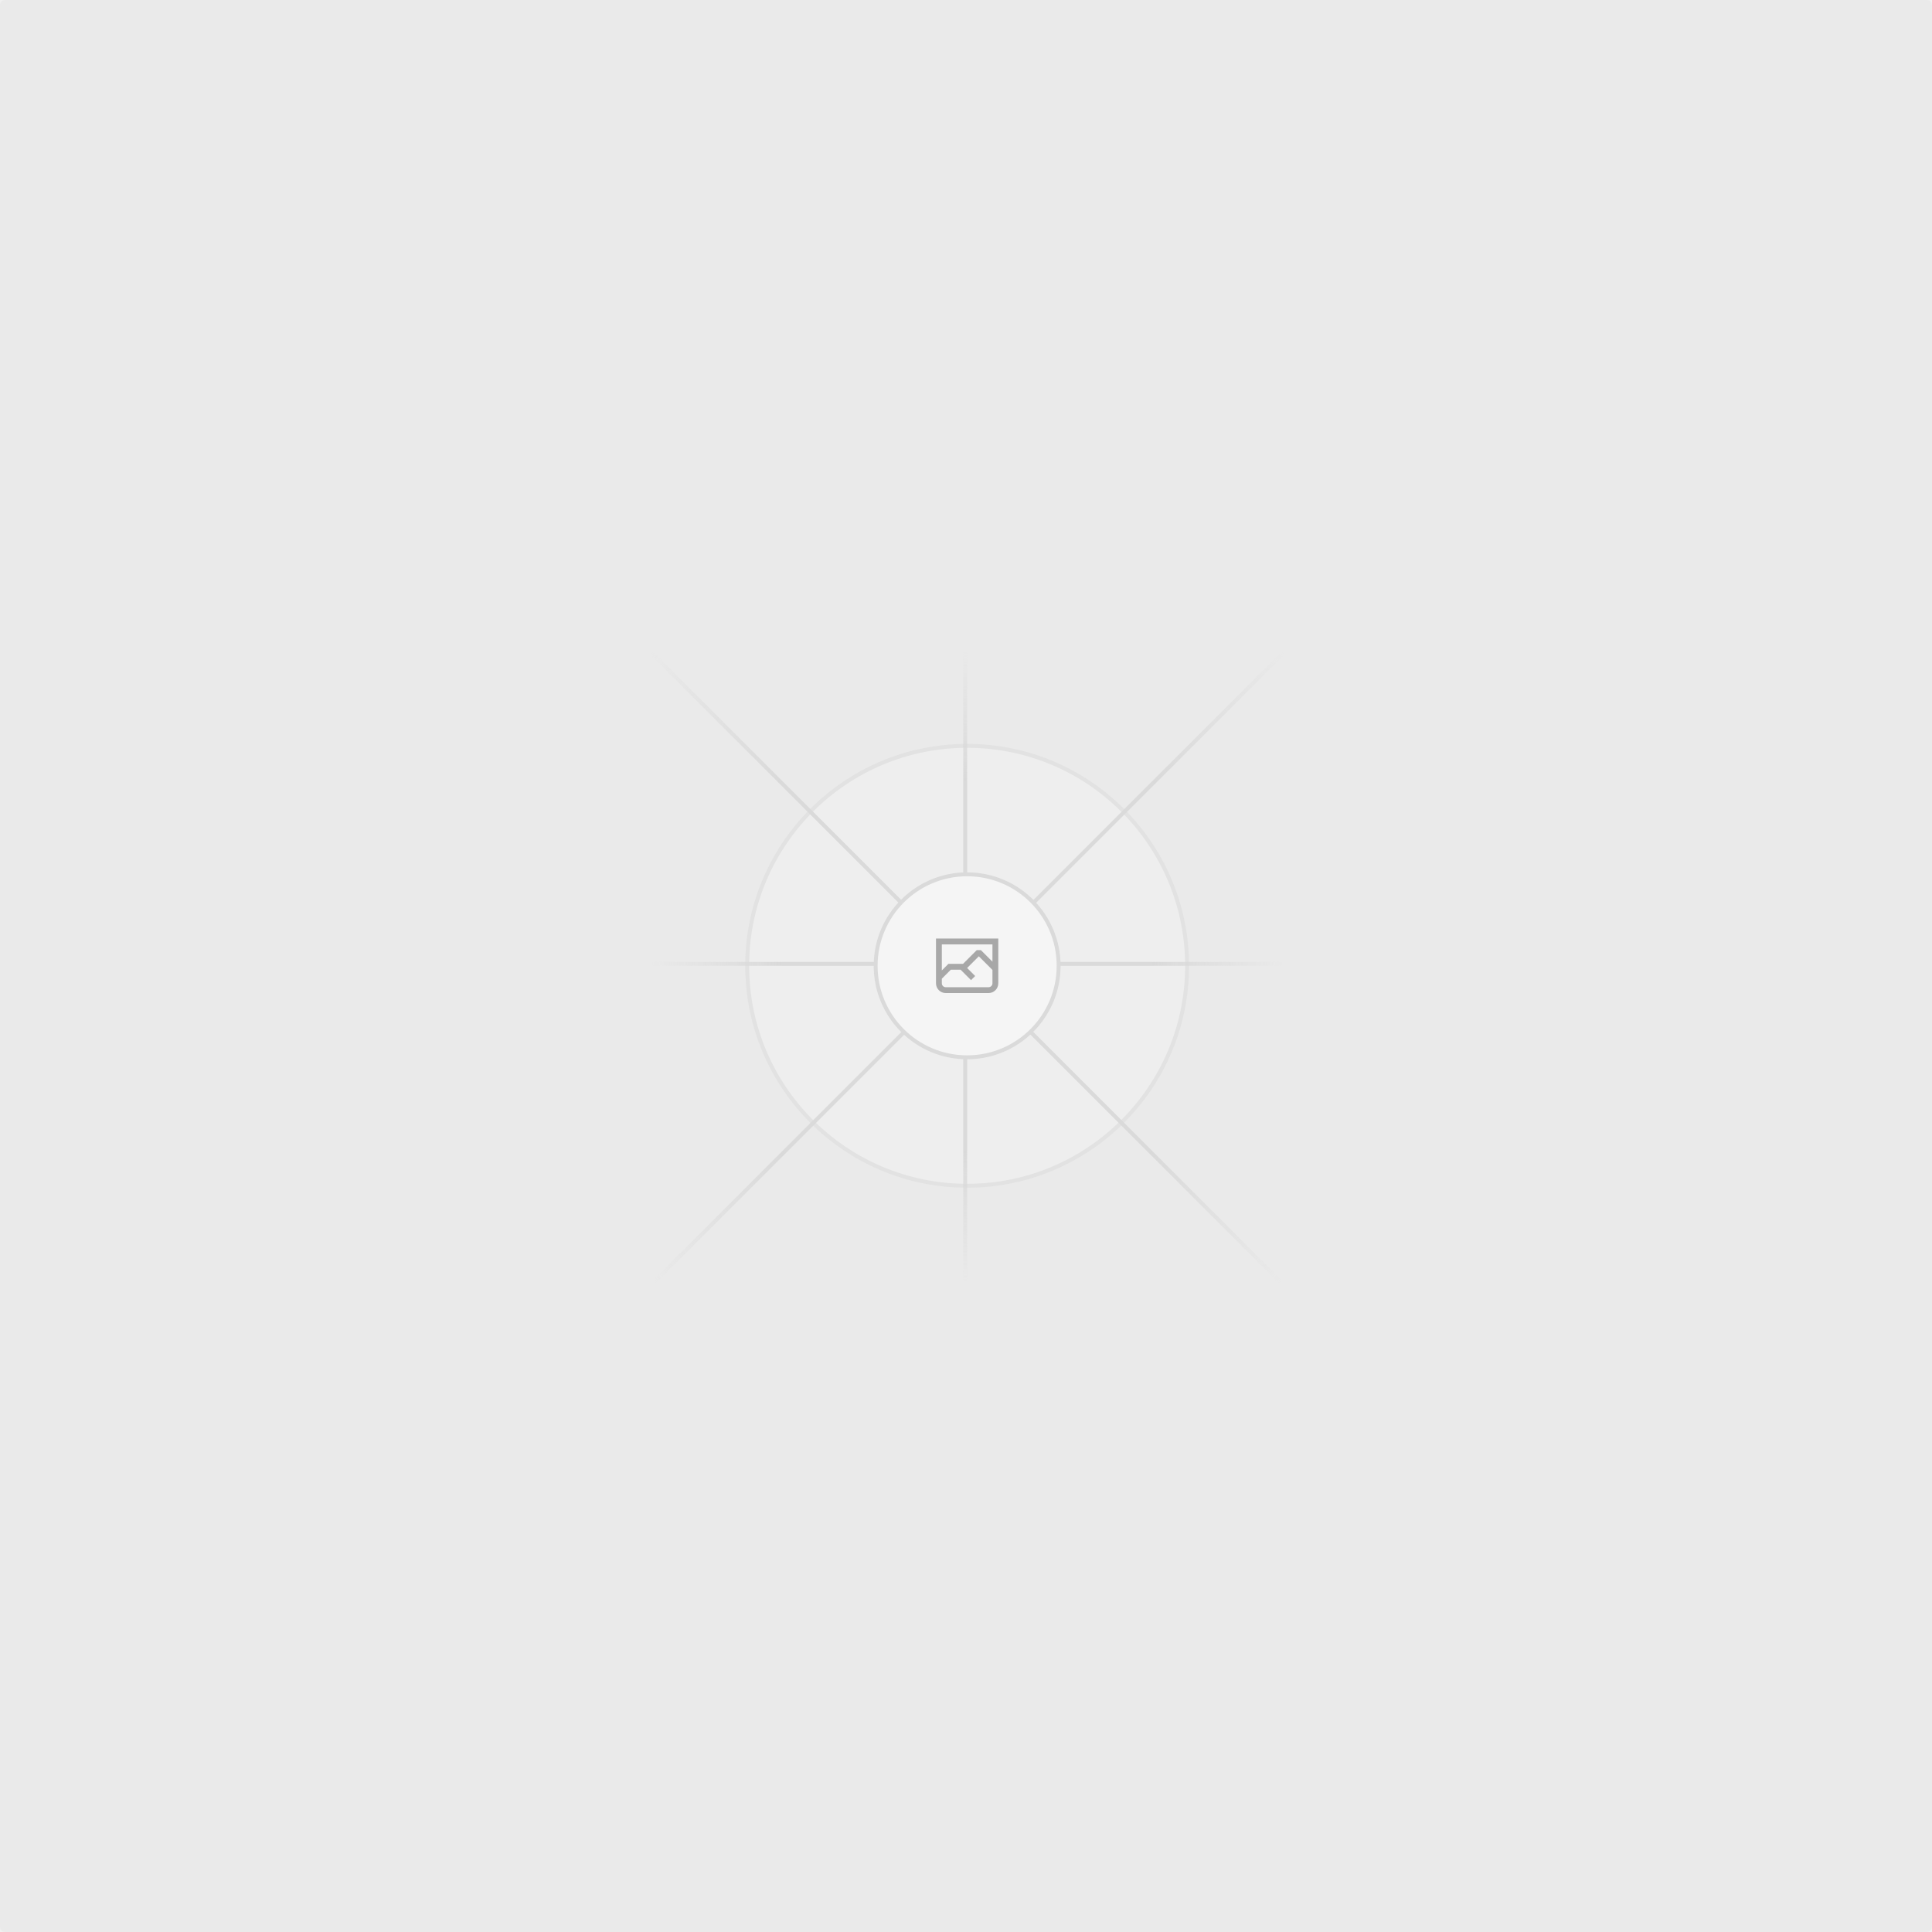
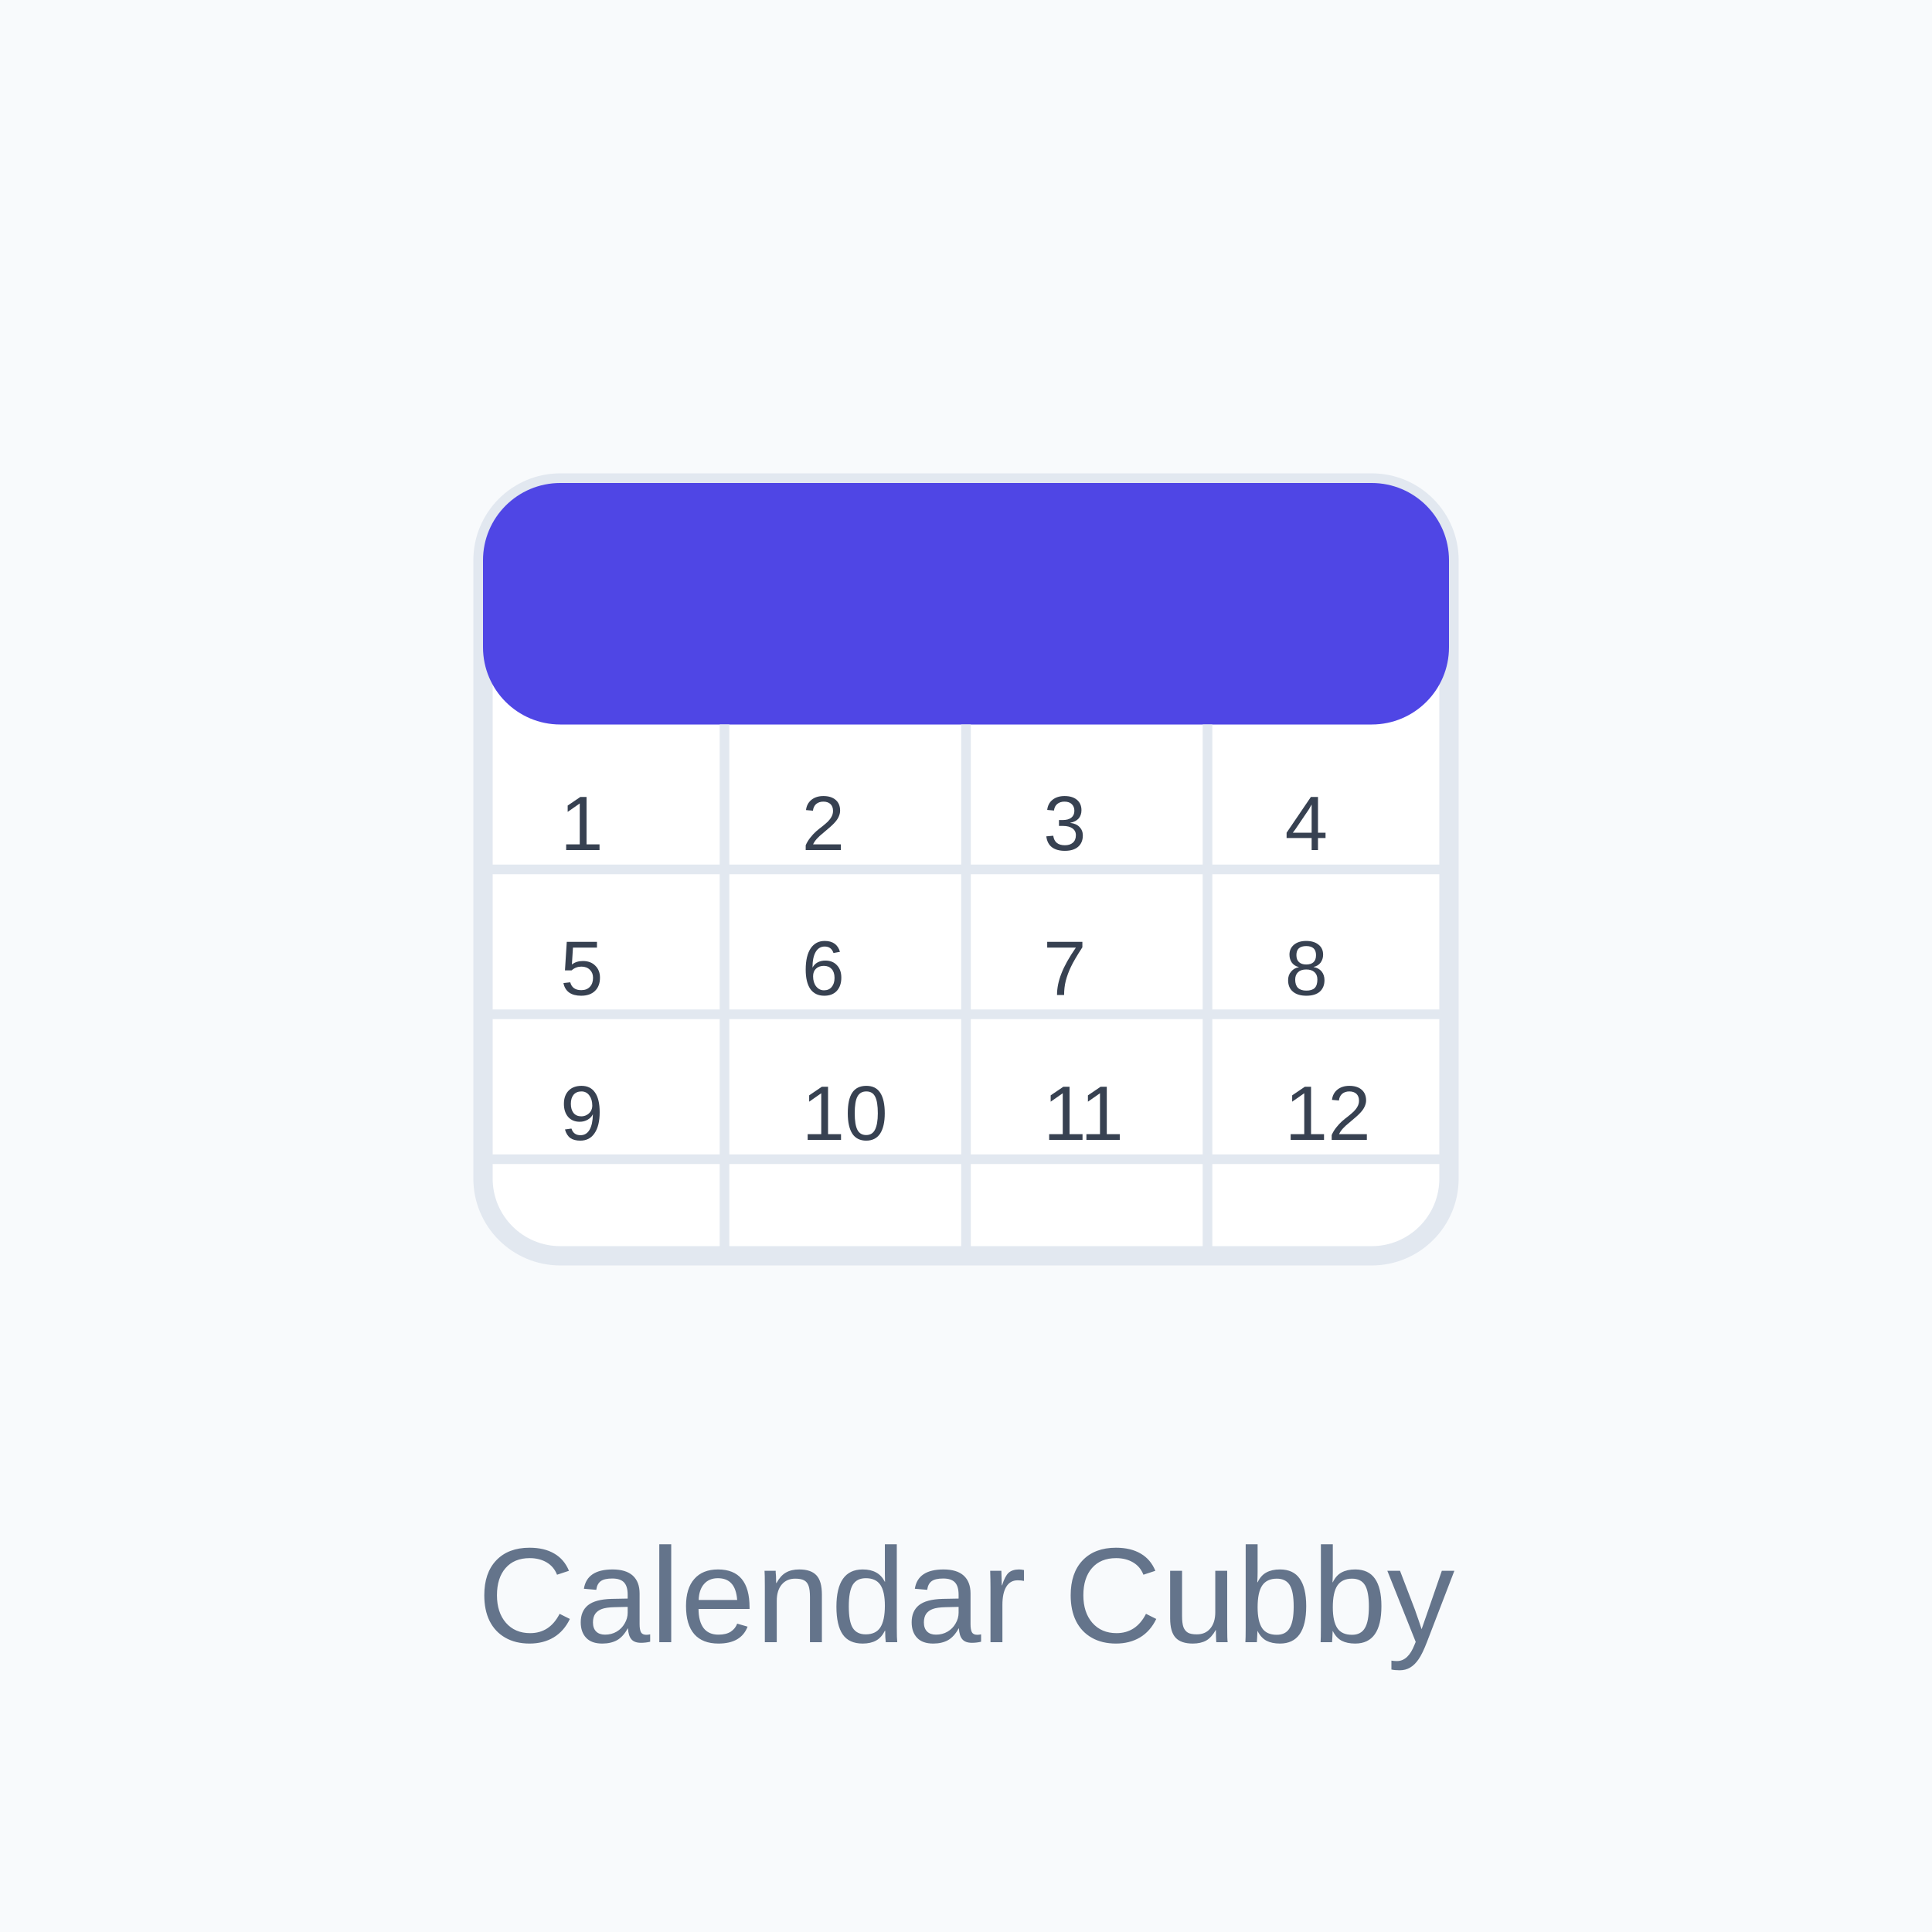
- <svg xmlns="http://www.w3.org/2000/svg" width="1200" height="1200" fill="none">
-   <rect width="1200" height="1200" fill="#EAEAEA" rx="3" />
-   <g opacity=".5">
-     <g opacity=".5">
-       <path fill="#FAFAFA" d="M600.709 736.5c-75.454 0-136.621-61.167-136.621-136.62 0-75.454 61.167-136.621 136.621-136.621 75.453 0 136.62 61.167 136.62 136.621 0 75.453-61.167 136.62-136.62 136.62Z" />
-       <path stroke="#C9C9C9" stroke-width="2.418" d="M600.709 736.5c-75.454 0-136.621-61.167-136.621-136.62 0-75.454 61.167-136.621 136.621-136.621 75.453 0 136.62 61.167 136.62 136.621 0 75.453-61.167 136.62-136.62 136.62Z" />
+ <svg xmlns="http://www.w3.org/2000/svg" width="200" height="200" viewBox="0 0 200 200">
+   <rect width="200" height="200" fill="#f8fafc" />
+   <g transform="translate(50, 50)">
+     <rect x="0" y="0" width="100" height="80" rx="8" fill="white" stroke="#e2e8f0" stroke-width="2" />
+     <rect x="0" y="0" width="100" height="25" rx="8" fill="#4f46e5" />
+     <g stroke="#e2e8f0" stroke-width="1" fill="none">
+       <line x1="25" y1="25" x2="25" y2="80" />
+       <line x1="50" y1="25" x2="50" y2="80" />
+       <line x1="75" y1="25" x2="75" y2="80" />
+       <line x1="0" y1="40" x2="100" y2="40" />
+       <line x1="0" y1="55" x2="100" y2="55" />
+       <line x1="0" y1="70" x2="100" y2="70" />
    </g>
-     <path stroke="url(#a)" stroke-width="2.418" d="M0-1.209h553.581" transform="scale(1 -1) rotate(45 1163.11 91.165)" />
-     <path stroke="url(#b)" stroke-width="2.418" d="M404.846 598.671h391.726" />
-     <path stroke="url(#c)" stroke-width="2.418" d="M599.5 795.742V404.017" />
-     <path stroke="url(#d)" stroke-width="2.418" d="m795.717 796.597-391.441-391.44" />
-     <path fill="#fff" d="M600.709 656.704c-31.384 0-56.825-25.441-56.825-56.824 0-31.384 25.441-56.825 56.825-56.825 31.383 0 56.824 25.441 56.824 56.825 0 31.383-25.441 56.824-56.824 56.824Z" />
-     <g clip-path="url(#e)">
-       <path fill="#666" fill-rule="evenodd" d="M616.426 586.58h-31.434v16.176l3.553-3.554.531-.531h9.068l.074-.074 8.463-8.463h2.565l7.18 7.181V586.58Zm-15.715 14.654 3.698 3.699 1.283 1.282-2.565 2.565-1.282-1.283-5.2-5.199h-6.066l-5.514 5.514-.073.073v2.876a2.418 2.418 0 0 0 2.418 2.418h26.598a2.418 2.418 0 0 0 2.418-2.418v-8.317l-8.463-8.463-7.181 7.181-.071.072Zm-19.347 5.442v4.085a6.045 6.045 0 0 0 6.046 6.045h26.598a6.044 6.044 0 0 0 6.045-6.045v-7.108l1.356-1.355-1.282-1.283-.074-.073v-17.989h-38.689v23.43l-.146.146.146.147Z" clip-rule="evenodd" />
-     </g>
-     <path stroke="#C9C9C9" stroke-width="2.418" d="M600.709 656.704c-31.384 0-56.825-25.441-56.825-56.824 0-31.384 25.441-56.825 56.825-56.825 31.383 0 56.824 25.441 56.824 56.825 0 31.383-25.441 56.824-56.824 56.824Z" />
+     <text x="8" y="38" font-family="Arial, sans-serif" font-size="8" fill="#374151">1</text>
+     <text x="33" y="38" font-family="Arial, sans-serif" font-size="8" fill="#374151">2</text>
+     <text x="58" y="38" font-family="Arial, sans-serif" font-size="8" fill="#374151">3</text>
+     <text x="83" y="38" font-family="Arial, sans-serif" font-size="8" fill="#374151">4</text>
+     <text x="8" y="53" font-family="Arial, sans-serif" font-size="8" fill="#374151">5</text>
+     <text x="33" y="53" font-family="Arial, sans-serif" font-size="8" fill="#374151">6</text>
+     <text x="58" y="53" font-family="Arial, sans-serif" font-size="8" fill="#374151">7</text>
+     <text x="83" y="53" font-family="Arial, sans-serif" font-size="8" fill="#374151">8</text>
+     <text x="8" y="68" font-family="Arial, sans-serif" font-size="8" fill="#374151">9</text>
+     <text x="33" y="68" font-family="Arial, sans-serif" font-size="8" fill="#374151">10</text>
+     <text x="58" y="68" font-family="Arial, sans-serif" font-size="8" fill="#374151">11</text>
+     <text x="83" y="68" font-family="Arial, sans-serif" font-size="8" fill="#374151">12</text>
  </g>
-   <defs>
-     <linearGradient id="a" x1="554.061" x2="-.48" y1=".083" y2=".087" gradientUnits="userSpaceOnUse">
-       <stop stop-color="#C9C9C9" stop-opacity="0" />
-       <stop offset=".208" stop-color="#C9C9C9" />
-       <stop offset=".792" stop-color="#C9C9C9" />
-       <stop offset="1" stop-color="#C9C9C9" stop-opacity="0" />
-     </linearGradient>
-     <linearGradient id="b" x1="796.912" x2="404.507" y1="599.963" y2="599.965" gradientUnits="userSpaceOnUse">
-       <stop stop-color="#C9C9C9" stop-opacity="0" />
-       <stop offset=".208" stop-color="#C9C9C9" />
-       <stop offset=".792" stop-color="#C9C9C9" />
-       <stop offset="1" stop-color="#C9C9C9" stop-opacity="0" />
-     </linearGradient>
-     <linearGradient id="c" x1="600.792" x2="600.794" y1="403.677" y2="796.082" gradientUnits="userSpaceOnUse">
-       <stop stop-color="#C9C9C9" stop-opacity="0" />
-       <stop offset=".208" stop-color="#C9C9C9" />
-       <stop offset=".792" stop-color="#C9C9C9" />
-       <stop offset="1" stop-color="#C9C9C9" stop-opacity="0" />
-     </linearGradient>
-     <linearGradient id="d" x1="404.85" x2="796.972" y1="403.903" y2="796.02" gradientUnits="userSpaceOnUse">
-       <stop stop-color="#C9C9C9" stop-opacity="0" />
-       <stop offset=".208" stop-color="#C9C9C9" />
-       <stop offset=".792" stop-color="#C9C9C9" />
-       <stop offset="1" stop-color="#C9C9C9" stop-opacity="0" />
-     </linearGradient>
-     <clipPath id="e">
-       <path fill="#fff" d="M581.364 580.535h38.689v38.689h-38.689z" />
-     </clipPath>
-   </defs>
+   <text x="100" y="170" text-anchor="middle" font-family="Arial, sans-serif" font-size="14" fill="#64748b">
+     Calendar Cubby
+   </text>
</svg>
